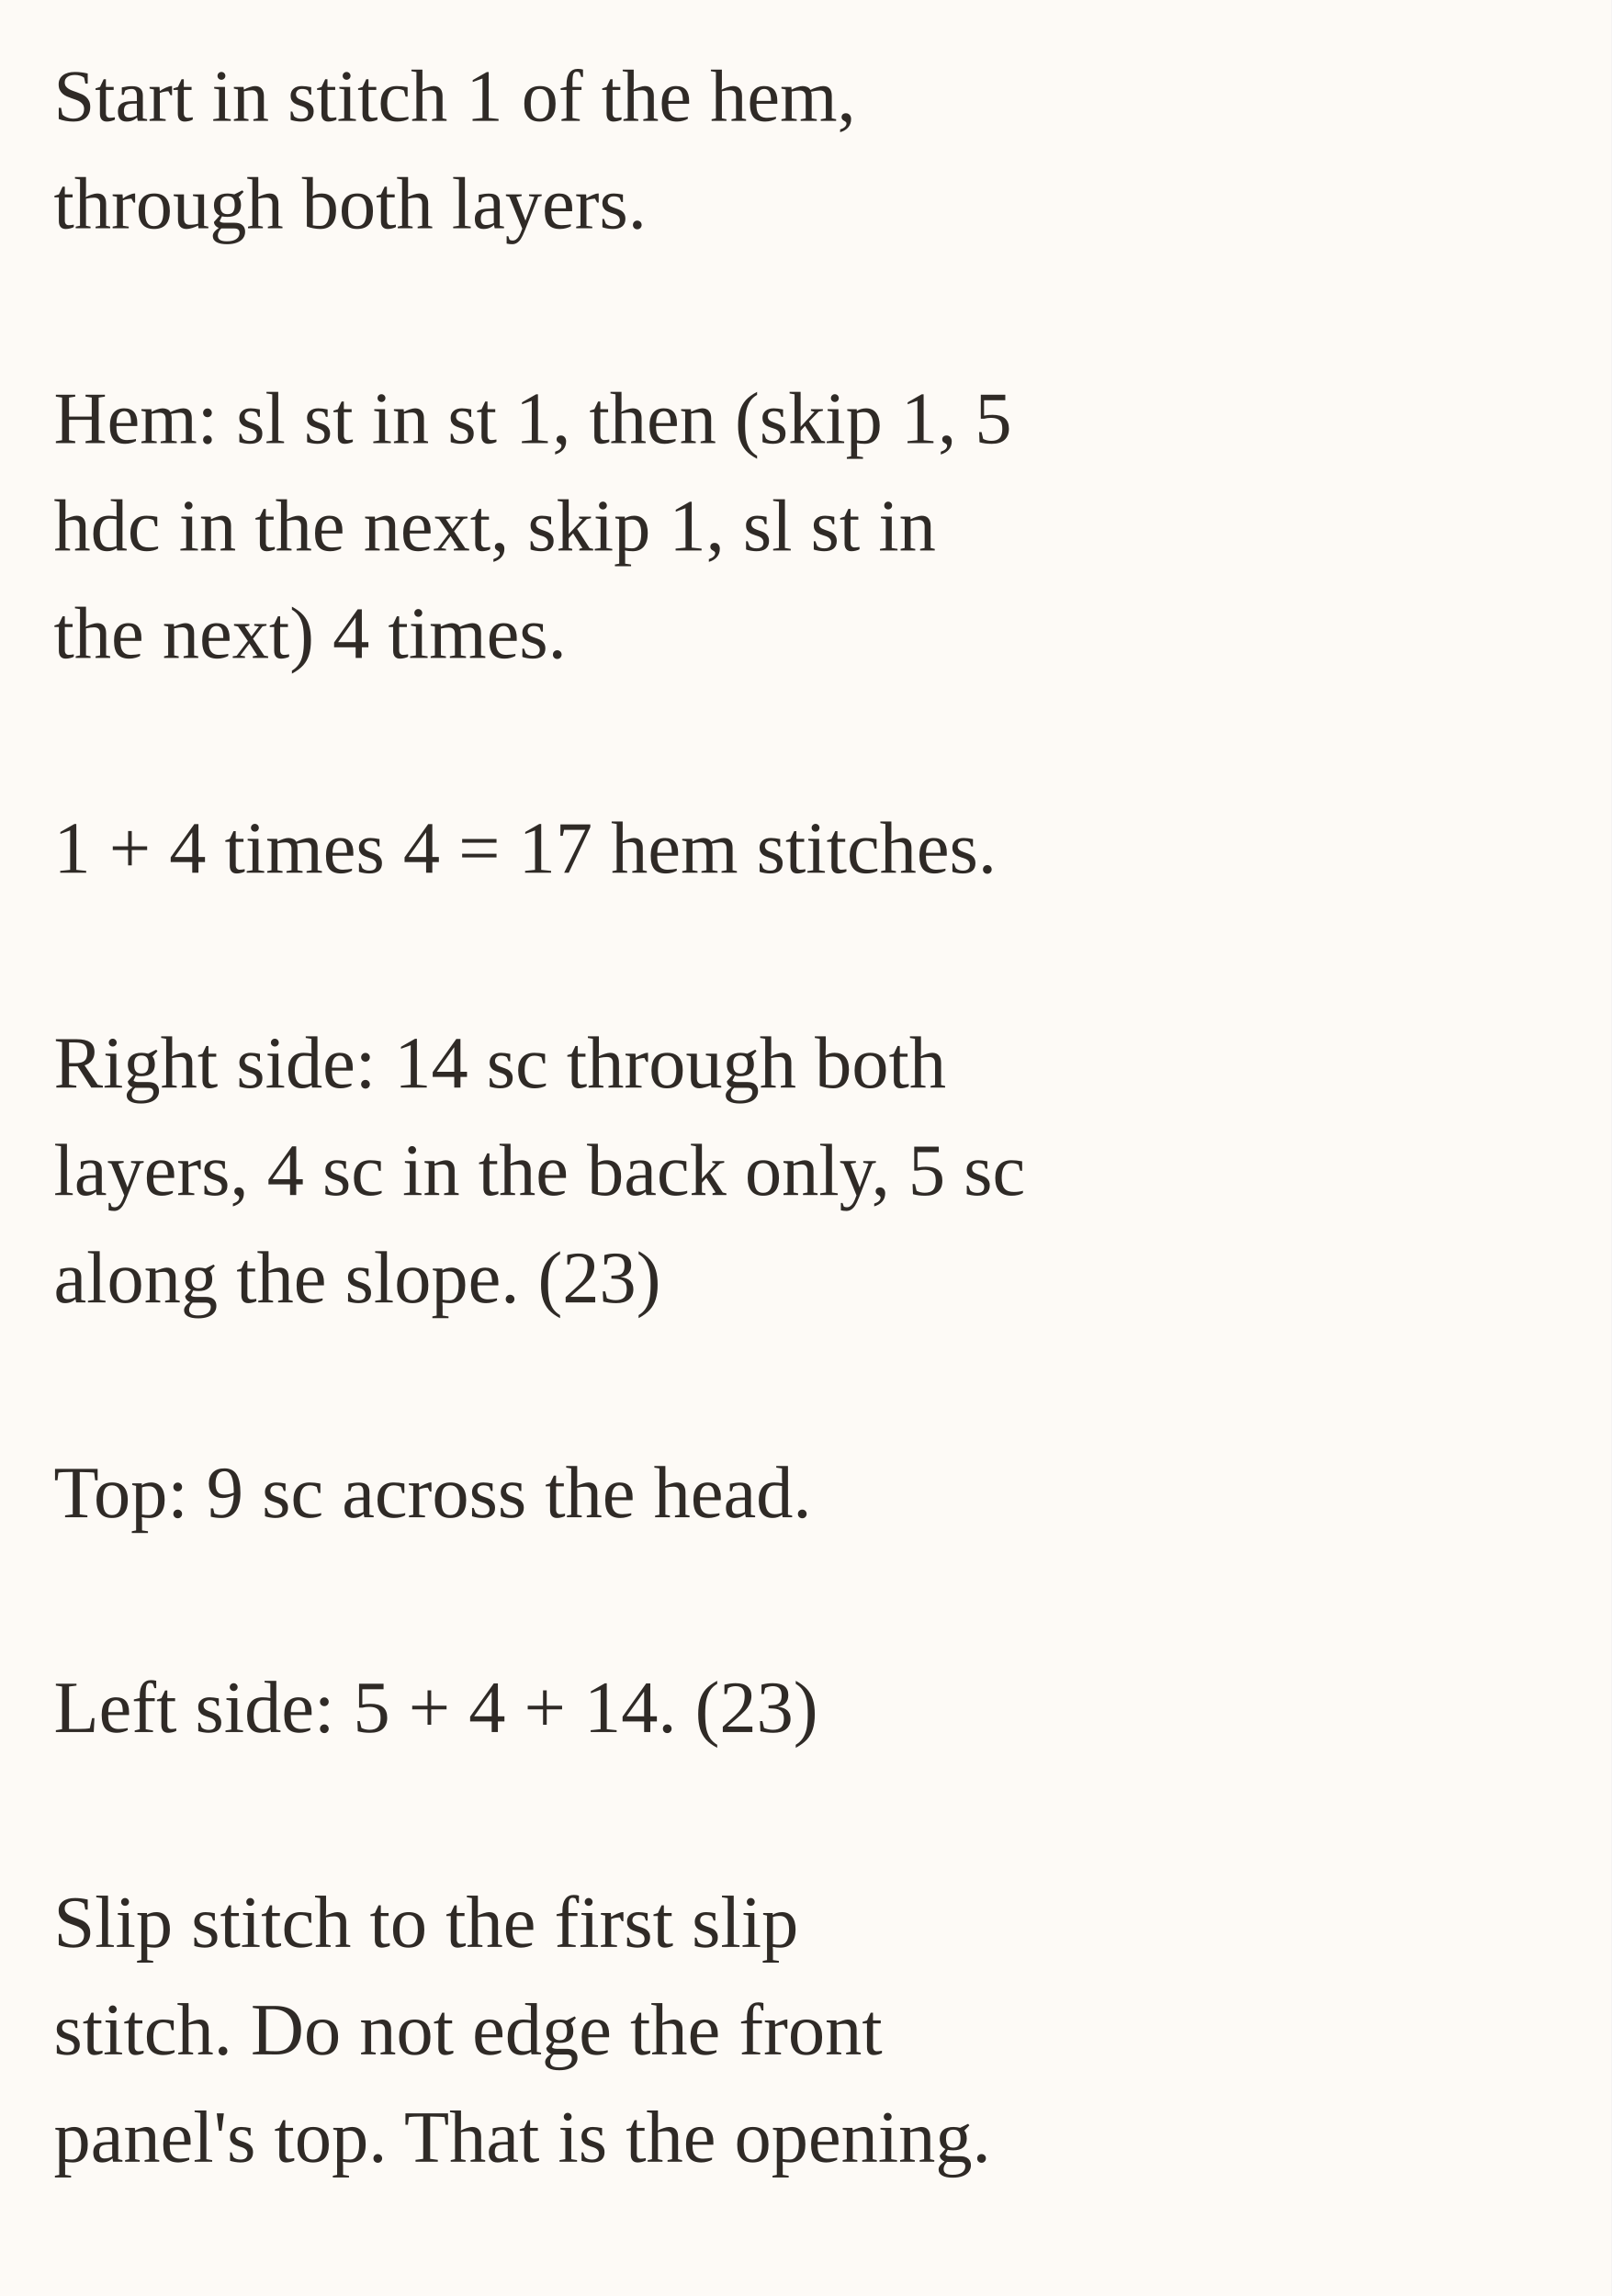
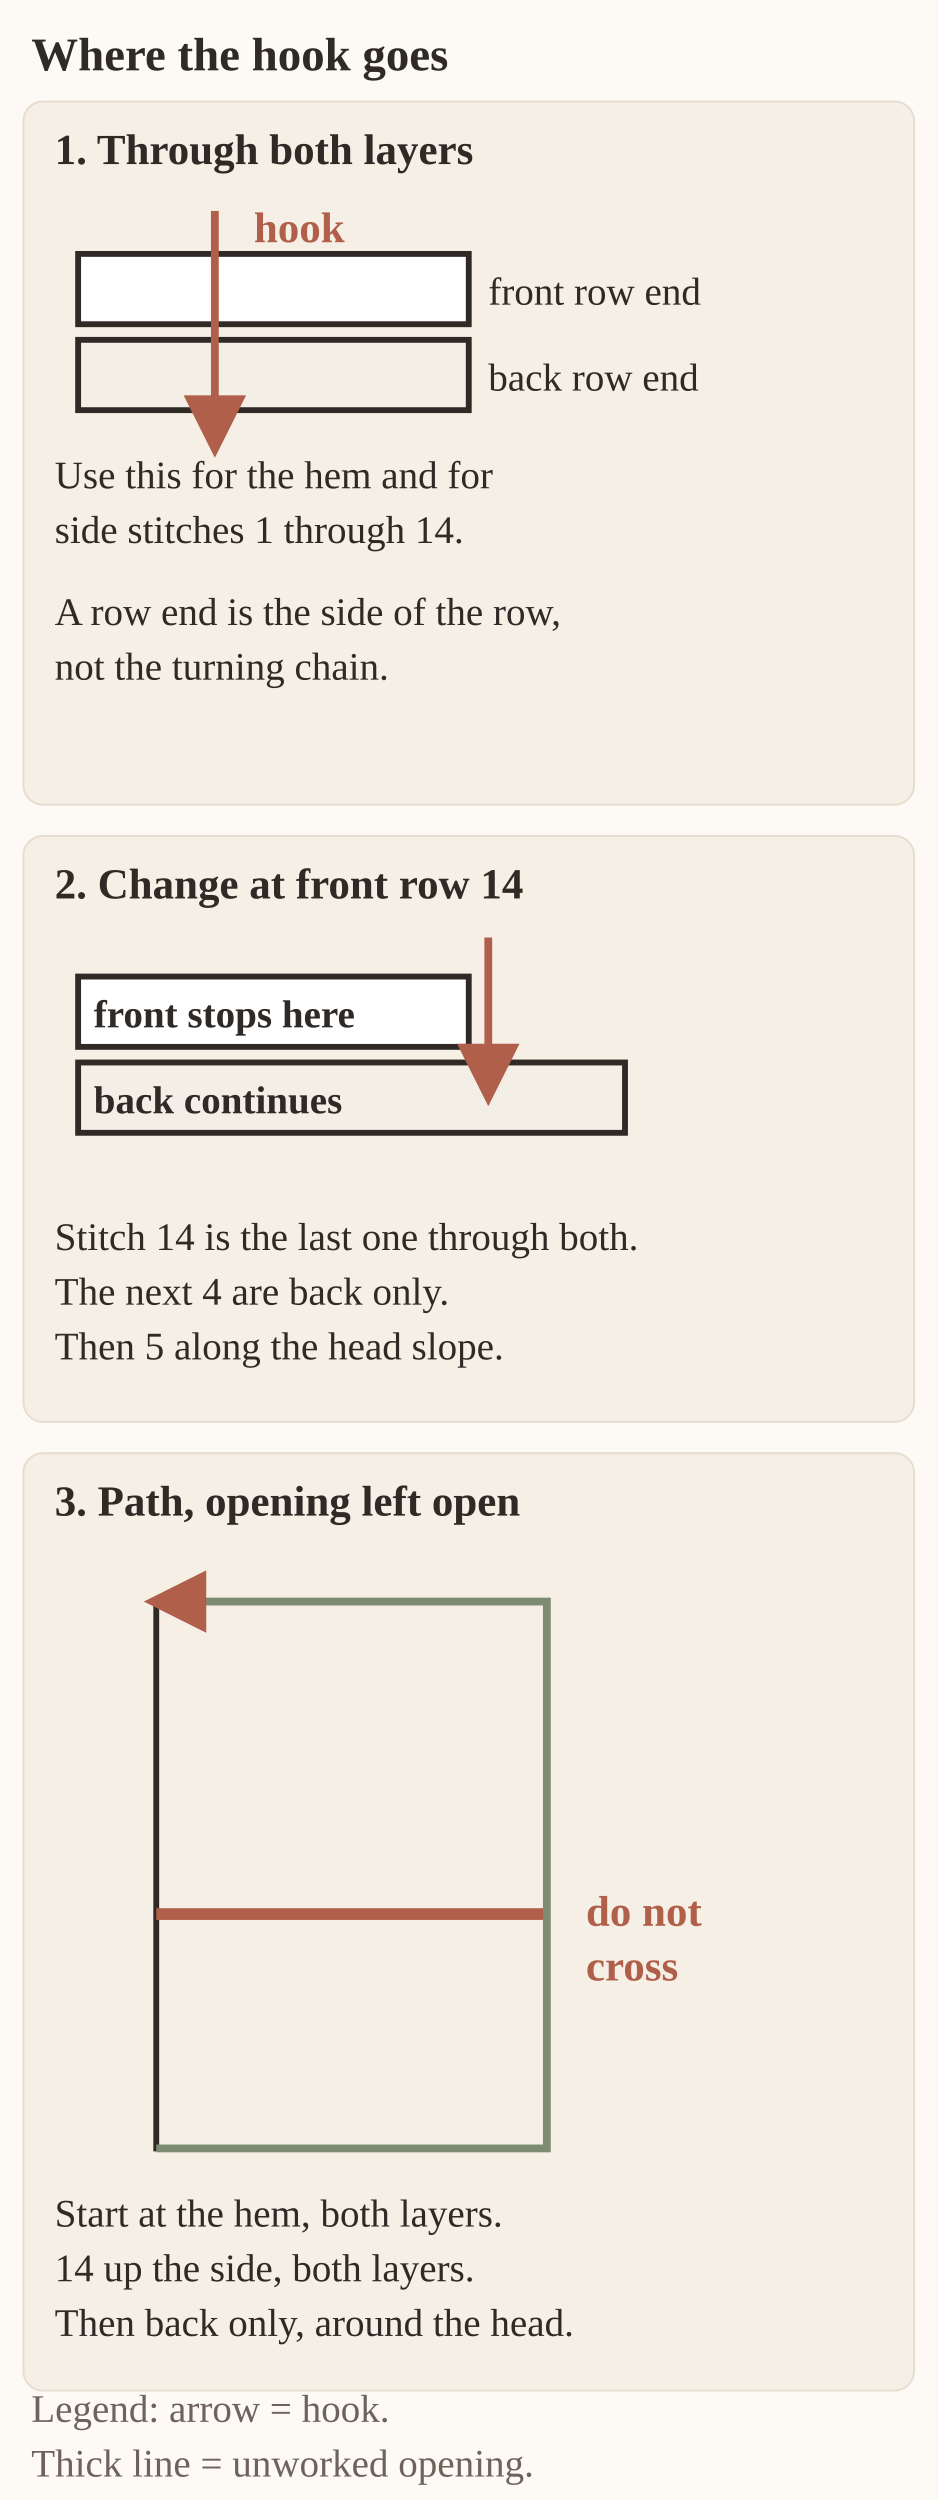
- <svg xmlns="http://www.w3.org/2000/svg" viewBox="0 0 480 684" role="img">
-   <rect width="480" height="684" fill="#fdfaf6" />
-   <g font-family="Georgia, Times New Roman, serif">
-     <text x="16" y="36" font-size="22" fill="#2f2a26">Start in stitch 1 of the hem,</text>
-     <text x="16" y="68" font-size="22" fill="#2f2a26">through both layers.</text>
-     <text x="16" y="132" font-size="22" fill="#2f2a26">Hem: sl st in st 1, then (skip 1, 5</text>
-     <text x="16" y="164" font-size="22" fill="#2f2a26">hdc in the next, skip 1, sl st in</text>
-     <text x="16" y="196" font-size="22" fill="#2f2a26">the next) 4 times.</text>
-     <text x="16" y="260" font-size="22" fill="#2f2a26">1 + 4 times 4 = 17 hem stitches.</text>
-     <text x="16" y="324" font-size="22" fill="#2f2a26">Right side: 14 sc through both</text>
-     <text x="16" y="356" font-size="22" fill="#2f2a26">layers, 4 sc in the back only, 5 sc</text>
-     <text x="16" y="388" font-size="22" fill="#2f2a26">along the slope. (23)</text>
-     <text x="16" y="452" font-size="22" fill="#2f2a26">Top: 9 sc across the head.</text>
-     <text x="16" y="516" font-size="22" fill="#2f2a26">Left side: 5 + 4 + 14. (23)</text>
-     <text x="16" y="580" font-size="22" fill="#2f2a26">Slip stitch to the first slip</text>
-     <text x="16" y="612" font-size="22" fill="#2f2a26">stitch. Do not edge the front</text>
-     <text x="16" y="644" font-size="22" fill="#2f2a26">panel's top. That is the opening.</text>
-   </g>
+ <svg xmlns="http://www.w3.org/2000/svg" viewBox="0 0 480 1280" role="img">
+   <rect width="480" height="1280" fill="#fdfaf6" />
+   <style>text{font-family:Georgia,"Times New Roman",serif}</style>
+   <defs>
+     <marker id="ah" viewBox="0 0 10 10" refX="8" refY="5" markerWidth="8" markerHeight="8" orient="auto-start-reverse">
+       <path d="M0 0L10 5L0 10z" fill="#b0604a" />
+     </marker>
+     <pattern id="hatch" width="8" height="8" patternUnits="userSpaceOnUse">
+       <path d="M0 8L8 0" stroke="#7d8b72" stroke-width="1.5" />
+     </pattern>
+   </defs>
+   <text x="16" y="36" font-size="24" fill="#2f2a26" text-anchor="start" font-weight="bold">Where the hook goes</text>
+   <rect x="12" y="52" width="456" height="360" rx="10" fill="#f6efe6" stroke="#e6ddd1" />
+   <text x="28" y="84" font-size="22" fill="#2f2a26" text-anchor="start" font-weight="bold">1. Through both layers</text>
+   <rect x="40" y="130" width="200" height="36" fill="#fff" stroke="#2f2a26" stroke-width="3" />
+   <rect x="40" y="174" width="200" height="36" fill="#f4efe6" stroke="#2f2a26" stroke-width="3" />
+   <path d="M110 108 v120" stroke="#b0604a" stroke-width="4" marker-end="url(#ah)" />
+   <text x="250" y="156" font-size="20" fill="#2f2a26" text-anchor="start">front row end</text>
+   <text x="250" y="200" font-size="20" fill="#2f2a26" text-anchor="start">back row end</text>
+   <text x="130" y="124" font-size="22" fill="#b0604a" text-anchor="start" font-weight="bold">hook</text>
+   <text x="28" y="250" font-size="20" fill="#2f2a26" text-anchor="start">Use this for the hem and for</text>
+   <text x="28" y="278" font-size="20" fill="#2f2a26" text-anchor="start">side stitches 1 through 14.</text>
+   <text x="28" y="320" font-size="20" fill="#2f2a26" text-anchor="start">A row end is the side of the row,</text>
+   <text x="28" y="348" font-size="20" fill="#2f2a26" text-anchor="start">not the turning chain.</text>
+   <rect x="12" y="428" width="456" height="300" rx="10" fill="#f6efe6" stroke="#e6ddd1" />
+   <text x="28" y="460" font-size="22" fill="#2f2a26" text-anchor="start" font-weight="bold">2. Change at front row 14</text>
+   <rect x="40" y="500" width="200" height="36" fill="#fff" stroke="#2f2a26" stroke-width="3" />
+   <text x="48" y="526" font-size="20" fill="#2f2a26" text-anchor="start" font-weight="bold">front stops here</text>
+   <rect x="40" y="544" width="280" height="36" fill="#f4efe6" stroke="#2f2a26" stroke-width="3" />
+   <text x="48" y="570" font-size="20" fill="#2f2a26" text-anchor="start" font-weight="bold">back continues</text>
+   <path d="M250 480 v80" stroke="#b0604a" stroke-width="4" marker-end="url(#ah)" />
+   <text x="28" y="640" font-size="20" fill="#2f2a26" text-anchor="start">Stitch 14 is the last one through both.</text>
+   <text x="28" y="668" font-size="20" fill="#2f2a26" text-anchor="start">The next 4 are back only.</text>
+   <text x="28" y="696" font-size="20" fill="#2f2a26" text-anchor="start">Then 5 along the head slope.</text>
+   <rect x="12" y="744" width="456" height="480" rx="10" fill="#f6efe6" stroke="#e6ddd1" />
+   <text x="28" y="776" font-size="22" fill="#2f2a26" text-anchor="start" font-weight="bold">3. Path, opening left open</text>
+   <rect x="80" y="820" width="200" height="280" fill="none" stroke="#2f2a26" stroke-width="3" />
+   <line x1="80" y1="980" x2="280" y2="980" stroke="#b0604a" stroke-width="6" />
+   <text x="300" y="986" font-size="22" fill="#b0604a" text-anchor="start" font-weight="bold">do not</text>
+   <text x="300" y="1014" font-size="22" fill="#b0604a" text-anchor="start" font-weight="bold">cross</text>
+   <path d="M80 1100 h200 v-280 h-200" fill="none" stroke="#7d8b72" stroke-width="4" marker-end="url(#ah)" />
+   <text x="28" y="1140" font-size="20" fill="#2f2a26" text-anchor="start">Start at the hem, both layers.</text>
+   <text x="28" y="1168" font-size="20" fill="#2f2a26" text-anchor="start">14 up the side, both layers.</text>
+   <text x="28" y="1196" font-size="20" fill="#2f2a26" text-anchor="start">Then back only, around the head.</text>
+   <text x="16" y="1240" font-size="20" fill="#6d635a" text-anchor="start">Legend: arrow = hook.</text>
+   <text x="16" y="1268" font-size="20" fill="#6d635a" text-anchor="start">Thick line = unworked opening.</text>
</svg>
